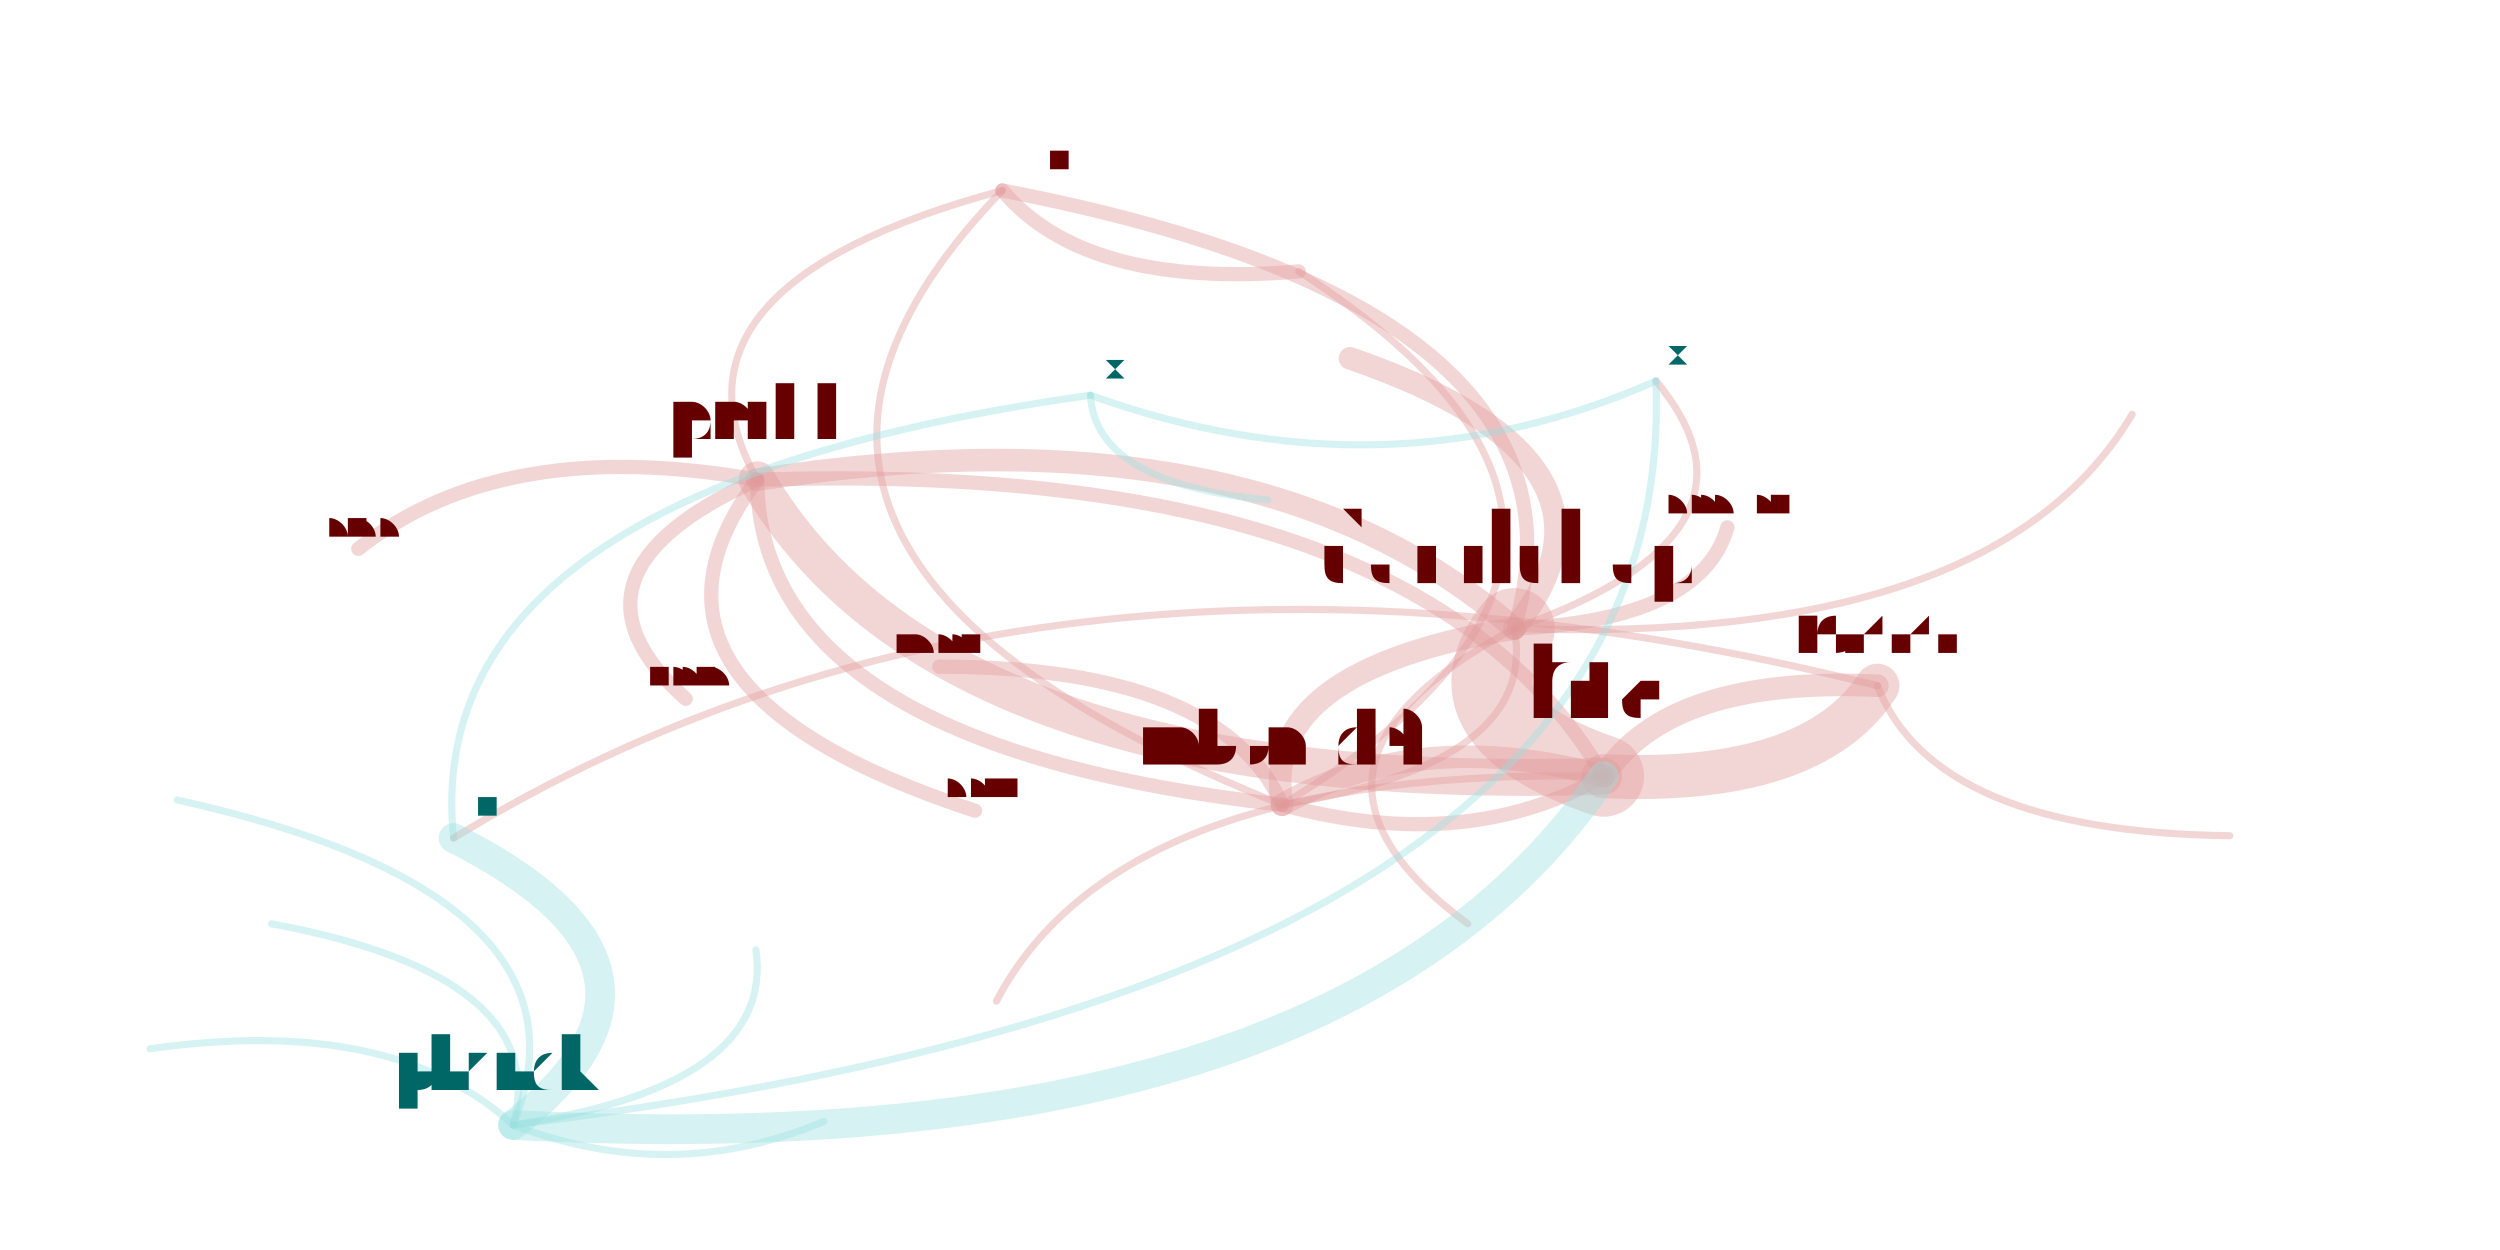
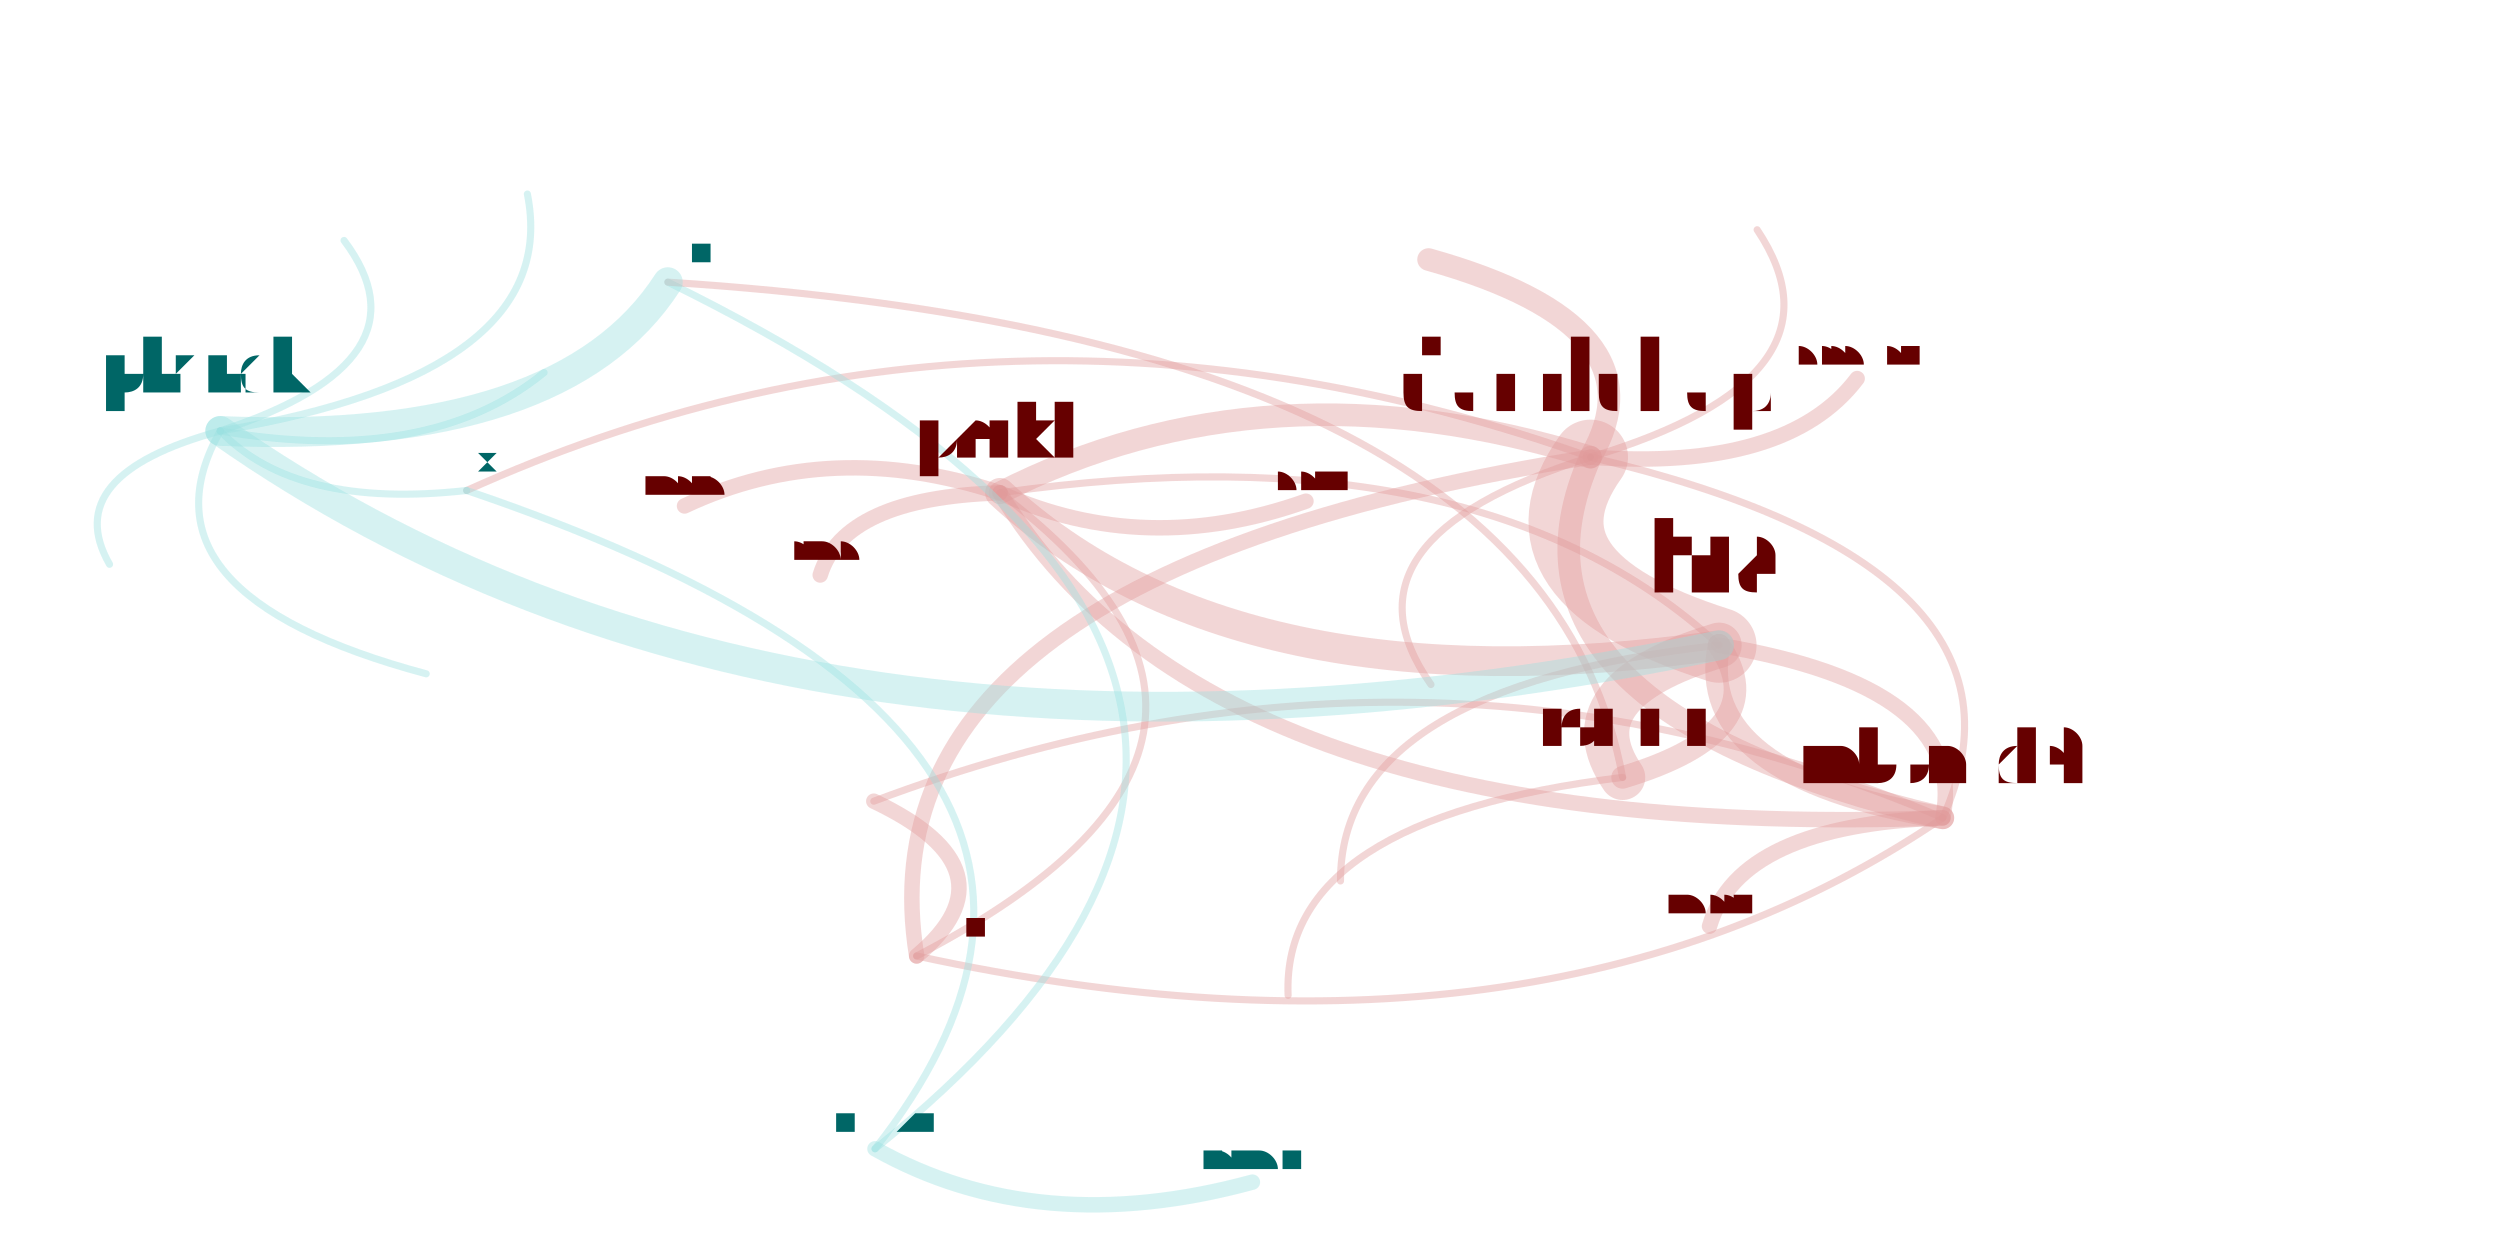
<svg xmlns="http://www.w3.org/2000/svg" width="4000" height="2000" viewBox="-0.025 -0.025 2.05 1.05">
  <style>
    path {
      fill: none;
      stroke-linecap: round;
      stroke-opacity: 0.4;
    }

    text {
      text-anchor: middle;
      alignment-baseline: hanging;
    }
  </style>
  <g opacity="0.4">
-     <path d="M1.222 0.503 Q1.007 0.538 1.027 0.651" stroke="hsl(0.0,100%,35%)" stroke-width="0.019" />
-     <path d="M1.222 0.503 Q1.334 0.362 1.084 0.276" stroke="hsl(0.0,100%,35%)" stroke-width="0.019" />
-     <path d="M1.222 0.503 Q1.161 0.580 1.297 0.627" stroke="hsl(0.0,100%,35%)" stroke-width="0.068" />
-     <path d="M1.222 0.503 Q1.005 0.313 0.586 0.378" stroke="hsl(0.0,100%,35%)" stroke-width="0.019" />
-     <path d="M1.222 0.503 Q1.302 0.233 0.792 0.135" stroke="hsl(0.0,100%,35%)" stroke-width="0.012" />
-     <path d="M1.222 0.503 Q1.448 0.423 1.341 0.295" stroke="hsl(0.0,100%,35%)" stroke-width="0.006" />
-     <path d="M1.222 0.503 Q1.626 0.517 1.741 0.323" stroke="hsl(0.0,100%,35%)" stroke-width="0.006" />
-     <path d="M1.222 0.503 Q1.379 0.496 1.401 0.418" stroke="hsl(0.0,100%,35%)" stroke-width="0.012" />
-     <path d="M1.222 0.503 Q1.004 0.619 1.183 0.751" stroke="hsl(0.0,100%,35%)" stroke-width="0.006" />
-     <path d="M1.027 0.651 Q1.243 0.616 1.222 0.503" stroke="hsl(0.0,100%,35%)" stroke-width="0.006" />
-     <path d="M1.027 0.651 Q1.181 0.693 1.297 0.627" stroke="hsl(0.0,100%,35%)" stroke-width="0.012" />
-     <path d="M1.027 0.651 Q0.975 0.535 0.739 0.535" stroke="hsl(0.0,100%,35%)" stroke-width="0.012" />
-     <path d="M1.027 0.651 Q1.392 0.429 1.041 0.203" stroke="hsl(0.0,100%,35%)" stroke-width="0.006" />
-     <path d="M1.297 0.627 Q1.141 0.360 0.586 0.378" stroke="hsl(0.0,100%,35%)" stroke-width="0.012" />
-     <path d="M1.297 0.627 Q1.472 0.635 1.527 0.551" stroke="hsl(0.0,100%,35%)" stroke-width="0.037" />
-     <path d="M1.297 0.627 Q0.890 0.619 0.787 0.816" stroke="hsl(0.0,100%,35%)" stroke-width="0.006" />
-     <path d="M1.297 0.627 Q1.143 0.585 1.027 0.651" stroke="hsl(0.0,100%,35%)" stroke-width="0.019" />
-     <path d="M0.586 0.378 Q0.409 0.458 0.526 0.562" stroke="hsl(0.0,100%,35%)" stroke-width="0.012" />
-     <path d="M0.586 0.378 Q0.742 0.644 1.297 0.627" stroke="hsl(0.0,100%,35%)" stroke-width="0.031" />
-     <path d="M0.586 0.378 Q0.588 0.602 1.027 0.651" stroke="hsl(0.0,100%,35%)" stroke-width="0.012" />
-     <path d="M0.586 0.378 Q0.455 0.553 0.769 0.656" stroke="hsl(0.0,100%,35%)" stroke-width="0.012" />
-     <path d="M0.586 0.378 Q0.372 0.340 0.251 0.436" stroke="hsl(0.0,100%,35%)" stroke-width="0.012" />
-     <path d="M0.792 0.135 Q0.497 0.439 1.027 0.651" stroke="hsl(0.0,100%,35%)" stroke-width="0.006" />
-     <path d="M0.792 0.135 Q0.862 0.218 1.041 0.203" stroke="hsl(0.0,100%,35%)" stroke-width="0.012" />
-     <path d="M0.792 0.135 Q0.495 0.215 0.586 0.378" stroke="hsl(0.0,100%,35%)" stroke-width="0.006" />
-     <path d="M0.866 0.307 Q1.113 0.396 1.341 0.295" stroke="hsl(180.0,100%,35%)" stroke-width="0.006" />
-     <path d="M0.866 0.307 Q0.870 0.381 1.015 0.395" stroke="hsl(180.0,100%,35%)" stroke-width="0.006" />
-     <path d="M0.866 0.307 Q0.301 0.386 0.331 0.679" stroke="hsl(180.0,100%,35%)" stroke-width="0.006" />
-     <path d="M1.527 0.551 Q1.352 0.543 1.297 0.627" stroke="hsl(0.0,100%,35%)" stroke-width="0.019" />
-     <path d="M1.527 0.551 Q1.575 0.674 1.823 0.677" stroke="hsl(0.0,100%,35%)" stroke-width="0.006" />
-     <path d="M1.527 0.551 Q0.827 0.376 0.331 0.679" stroke="hsl(0.0,100%,35%)" stroke-width="0.006" />
-     <path d="M0.381 0.920 Q0.549 0.789 0.331 0.679" stroke="hsl(180.0,100%,35%)" stroke-width="0.025" />
-     <path d="M0.381 0.920 Q1.074 0.956 1.297 0.627" stroke="hsl(180.0,100%,35%)" stroke-width="0.025" />
-     <path d="M0.381 0.920 Q1.361 0.800 1.341 0.295" stroke="hsl(180.0,100%,35%)" stroke-width="0.006" />
-     <path d="M0.381 0.920 Q0.601 0.887 0.585 0.773" stroke="hsl(180.0,100%,35%)" stroke-width="0.006" />
-     <path d="M0.381 0.920 Q0.280 0.827 0.076 0.856" stroke="hsl(180.0,100%,35%)" stroke-width="0.006" />
-     <path d="M0.381 0.920 Q0.514 0.971 0.642 0.917" stroke="hsl(180.0,100%,35%)" stroke-width="0.006" />
-     <path d="M0.381 0.920 Q0.459 0.727 0.099 0.647" stroke="hsl(180.0,100%,35%)" stroke-width="0.006" />
-     <path d="M0.381 0.920 Q0.415 0.795 0.178 0.751" stroke="hsl(180.0,100%,35%)" stroke-width="0.006" />
+     <path d="M1.286 0.359 Q1.192 0.570 1.582 0.662" stroke="hsl(0.0,100%,35%)" stroke-width="0.019" />
+     <path d="M1.286 0.359 Q1.350 0.249 1.150 0.193" stroke="hsl(0.0,100%,35%)" stroke-width="0.019" />
+     <path d="M1.286 0.359 Q1.214 0.460 1.394 0.517" stroke="hsl(0.0,100%,35%)" stroke-width="0.063" />
+     <path d="M1.286 0.359 Q1.014 0.275 0.790 0.389" stroke="hsl(0.0,100%,35%)" stroke-width="0.019" />
+     <path d="M1.286 0.359 Q0.668 0.456 0.720 0.778" stroke="hsl(0.0,100%,35%)" stroke-width="0.013" />
+     <path d="M1.286 0.359 Q0.792 0.184 0.342 0.387" stroke="hsl(0.0,100%,35%)" stroke-width="0.006" />
+     <path d="M1.286 0.359 Q1.509 0.292 1.426 0.168" stroke="hsl(0.0,100%,35%)" stroke-width="0.006" />
+     <path d="M1.286 0.359 Q1.451 0.371 1.510 0.293" stroke="hsl(0.0,100%,35%)" stroke-width="0.013" />
+     <path d="M1.286 0.359 Q1.066 0.428 1.152 0.550" stroke="hsl(0.0,100%,35%)" stroke-width="0.006" />
+     <path d="M1.582 0.662 Q1.676 0.451 1.286 0.359" stroke="hsl(0.0,100%,35%)" stroke-width="0.006" />
+     <path d="M1.582 0.662 Q1.604 0.552 1.394 0.517" stroke="hsl(0.0,100%,35%)" stroke-width="0.013" />
+     <path d="M1.582 0.662 Q1.411 0.668 1.386 0.753" stroke="hsl(0.0,100%,35%)" stroke-width="0.013" />
+     <path d="M1.582 0.662 Q1.144 0.475 0.684 0.648" stroke="hsl(0.0,100%,35%)" stroke-width="0.006" />
+     <path d="M1.394 0.517 Q1.194 0.332 0.790 0.389" stroke="hsl(0.0,100%,35%)" stroke-width="0.006" />
+     <path d="M1.394 0.517 Q1.264 0.556 1.313 0.628" stroke="hsl(0.0,100%,35%)" stroke-width="0.038" />
+     <path d="M1.394 0.517 Q1.076 0.552 1.076 0.715" stroke="hsl(0.0,100%,35%)" stroke-width="0.006" />
+     <path d="M1.394 0.517 Q1.372 0.627 1.582 0.662" stroke="hsl(0.0,100%,35%)" stroke-width="0.019" />
+     <path d="M0.790 0.389 Q0.648 0.342 0.525 0.400" stroke="hsl(0.0,100%,35%)" stroke-width="0.013" />
+     <path d="M0.790 0.389 Q0.968 0.684 1.582 0.662" stroke="hsl(0.0,100%,35%)" stroke-width="0.013" />
+     <path d="M0.790 0.389 Q0.912 0.444 1.047 0.396" stroke="hsl(0.0,100%,35%)" stroke-width="0.013" />
+     <path d="M0.790 0.389 Q0.990 0.574 1.394 0.517" stroke="hsl(0.0,100%,35%)" stroke-width="0.025" />
+     <path d="M0.790 0.389 Q0.659 0.393 0.639 0.458" stroke="hsl(0.0,100%,35%)" stroke-width="0.013" />
+     <path d="M0.720 0.778 Q1.244 0.892 1.582 0.662" stroke="hsl(0.0,100%,35%)" stroke-width="0.006" />
+     <path d="M0.720 0.778 Q0.806 0.706 0.684 0.648" stroke="hsl(0.0,100%,35%)" stroke-width="0.013" />
+     <path d="M0.720 0.778 Q1.066 0.598 0.790 0.389" stroke="hsl(0.0,100%,35%)" stroke-width="0.006" />
+     <path d="M0.685 0.940 Q0.956 0.595 0.342 0.387" stroke="hsl(180.0,100%,35%)" stroke-width="0.006" />
+     <path d="M0.685 0.940 Q0.822 1.017 1.002 0.968" stroke="hsl(180.0,100%,35%)" stroke-width="0.013" />
+     <path d="M0.685 0.940 Q1.181 0.541 0.511 0.212" stroke="hsl(180.0,100%,35%)" stroke-width="0.006" />
+     <path d="M1.313 0.628 Q1.443 0.589 1.394 0.517" stroke="hsl(0.0,100%,35%)" stroke-width="0.019" />
+     <path d="M1.313 0.628 Q1.026 0.663 1.032 0.811" stroke="hsl(0.0,100%,35%)" stroke-width="0.006" />
+     <path d="M1.313 0.628 Q1.245 0.259 0.511 0.212" stroke="hsl(0.0,100%,35%)" stroke-width="0.006" />
+     <path d="M0.135 0.337 Q0.423 0.349 0.511 0.212" stroke="hsl(180.0,100%,35%)" stroke-width="0.025" />
+     <path d="M0.135 0.337 Q0.621 0.678 1.394 0.517" stroke="hsl(180.0,100%,35%)" stroke-width="0.025" />
+     <path d="M0.135 0.337 Q0.198 0.403 0.342 0.387" stroke="hsl(180.0,100%,35%)" stroke-width="0.006" />
+     <path d="M0.135 0.337 Q0.423 0.289 0.393 0.138" stroke="hsl(180.0,100%,35%)" stroke-width="0.006" />
+     <path d="M0.135 0.337 Q-0.001 0.374 0.042 0.449" stroke="hsl(180.0,100%,35%)" stroke-width="0.006" />
+     <path d="M0.135 0.337 Q0.310 0.367 0.407 0.288" stroke="hsl(180.0,100%,35%)" stroke-width="0.006" />
+     <path d="M0.135 0.337 Q0.315 0.278 0.239 0.177" stroke="hsl(180.0,100%,35%)" stroke-width="0.006" />
+     <path d="M0.135 0.337 Q0.058 0.474 0.308 0.541" stroke="hsl(180.0,100%,35%)" stroke-width="0.006" />
  </g>
-   <text x="1.222" y="0.462" font-size="0.082" fill="hsl(0.0,100%,20%)">danilchap</text>
-   <text x="1.027" y="0.621" font-size="0.06" fill="hsl(0.0,100%,20%)">mbonadei</text>
-   <text x="1.084" y="0.263" font-size="0.027" fill="hsl(0.0,100%,20%)">philipel</text>
-   <text x="1.297" y="0.580" font-size="0.094" fill="hsl(0.0,100%,20%)">hta</text>
-   <text x="0.586" y="0.344" font-size="0.067" fill="hsl(0.0,100%,20%)">perkj</text>
-   <text x="0.792" y="0.116" font-size="0.038" fill="hsl(0.0,100%,20%)">terelius</text>
-   <text x="1.341" y="0.282" font-size="0.027" fill="hsl(180.0,100%,20%)">ilnik</text>
-   <text x="1.741" y="0.315" font-size="0.015" fill="hsl(0.0,100%,20%)">lndmrk</text>
-   <text x="1.401" y="0.407" font-size="0.022" fill="hsl(0.0,100%,20%)">asapersson</text>
-   <text x="1.183" y="0.743" font-size="0.015" fill="hsl(0.0,100%,20%)">jakobi</text>
-   <text x="0.866" y="0.294" font-size="0.027" fill="hsl(180.0,100%,20%)">henrika</text>
-   <text x="1.015" y="0.388" font-size="0.015" fill="hsl(180.0,100%,20%)">handellm</text>
-   <text x="0.331" y="0.660" font-size="0.038" fill="hsl(180.0,100%,20%)">hbos</text>
-   <text x="1.527" y="0.526" font-size="0.051" fill="hsl(0.0,100%,20%)">tommi</text>
-   <text x="0.787" y="0.808" font-size="0.015" fill="hsl(0.0,100%,20%)">sergeysu</text>
-   <text x="0.739" y="0.524" font-size="0.022" fill="hsl(0.0,100%,20%)">marpan</text>
-   <text x="1.041" y="0.189" font-size="0.027" fill="hsl(0.0,100%,20%)">jleconte</text>
-   <text x="0.526" y="0.551" font-size="0.022" fill="hsl(0.0,100%,20%)">diepbp</text>
-   <text x="0.769" y="0.645" font-size="0.022" fill="hsl(0.0,100%,20%)">sprang</text>
-   <text x="0.251" y="0.425" font-size="0.022" fill="hsl(0.0,100%,20%)">jonaso</text>
-   <text x="0.381" y="0.891" font-size="0.058" fill="hsl(180.0,100%,20%)">phancke</text>
-   <text x="0.585" y="0.765" font-size="0.015" fill="hsl(180.0,100%,20%)">saza</text>
-   <text x="0.076" y="0.848" font-size="0.015" fill="hsl(180.0,100%,20%)">orphis</text>
-   <text x="0.642" y="0.909" font-size="0.015" fill="hsl(180.0,100%,20%)">fhernqvist</text>
-   <text x="0.099" y="0.639" font-size="0.015" fill="hsl(180.0,100%,20%)">ssilkin</text>
-   <text x="0.178" y="0.743" font-size="0.015" fill="hsl(180.0,100%,20%)">natashenka</text>
-   <text x="1.823" y="0.670" font-size="0.015" fill="hsl(0.0,100%,20%)">alexfh</text>
+   <text x="1.286" y="0.319" font-size="0.081" fill="hsl(0.0,100%,20%)">danilchap</text>
+   <text x="1.582" y="0.632" font-size="0.06" fill="hsl(0.0,100%,20%)">mbonadei</text>
+   <text x="1.150" y="0.180" font-size="0.027" fill="hsl(0.0,100%,20%)">philipel</text>
+   <text x="1.394" y="0.471" font-size="0.091" fill="hsl(0.0,100%,20%)">hta</text>
+   <text x="0.790" y="0.357" font-size="0.064" fill="hsl(0.0,100%,20%)">perkj</text>
+   <text x="0.720" y="0.759" font-size="0.038" fill="hsl(0.0,100%,20%)">terelius</text>
+   <text x="0.342" y="0.373" font-size="0.027" fill="hsl(180.0,100%,20%)">ilnik</text>
+   <text x="1.426" y="0.160" font-size="0.016" fill="hsl(0.0,100%,20%)">lndmrk</text>
+   <text x="1.510" y="0.282" font-size="0.022" fill="hsl(0.0,100%,20%)">asapersson</text>
+   <text x="1.152" y="0.543" font-size="0.016" fill="hsl(0.0,100%,20%)">jakobi</text>
+   <text x="0.685" y="0.925" font-size="0.031" fill="hsl(180.0,100%,20%)">henrika</text>
+   <text x="1.002" y="0.957" font-size="0.022" fill="hsl(180.0,100%,20%)">handellm</text>
+   <text x="0.511" y="0.193" font-size="0.038" fill="hsl(180.0,100%,20%)">hbos</text>
+   <text x="1.313" y="0.602" font-size="0.052" fill="hsl(0.0,100%,20%)">tommi</text>
+   <text x="1.076" y="0.707" font-size="0.016" fill="hsl(0.0,100%,20%)">sergeysu</text>
+   <text x="1.386" y="0.742" font-size="0.022" fill="hsl(0.0,100%,20%)">marpan</text>
+   <text x="0.684" y="0.635" font-size="0.027" fill="hsl(0.0,100%,20%)">jleconte</text>
+   <text x="0.525" y="0.389" font-size="0.022" fill="hsl(0.0,100%,20%)">diepbp</text>
+   <text x="1.047" y="0.385" font-size="0.022" fill="hsl(0.0,100%,20%)">sprang</text>
+   <text x="0.639" y="0.447" font-size="0.022" fill="hsl(0.0,100%,20%)">jonaso</text>
+   <text x="0.135" y="0.307" font-size="0.058" fill="hsl(180.0,100%,20%)">phancke</text>
+   <text x="0.393" y="0.130" font-size="0.016" fill="hsl(180.0,100%,20%)">saza</text>
+   <text x="0.042" y="0.441" font-size="0.016" fill="hsl(180.0,100%,20%)">orphis</text>
+   <text x="0.407" y="0.281" font-size="0.016" fill="hsl(180.0,100%,20%)">fhernqvist</text>
+   <text x="0.239" y="0.169" font-size="0.016" fill="hsl(180.0,100%,20%)">ssilkin</text>
+   <text x="0.308" y="0.533" font-size="0.016" fill="hsl(180.0,100%,20%)">natashenka</text>
+   <text x="1.032" y="0.803" font-size="0.016" fill="hsl(0.0,100%,20%)">alexfh</text>
</svg>
